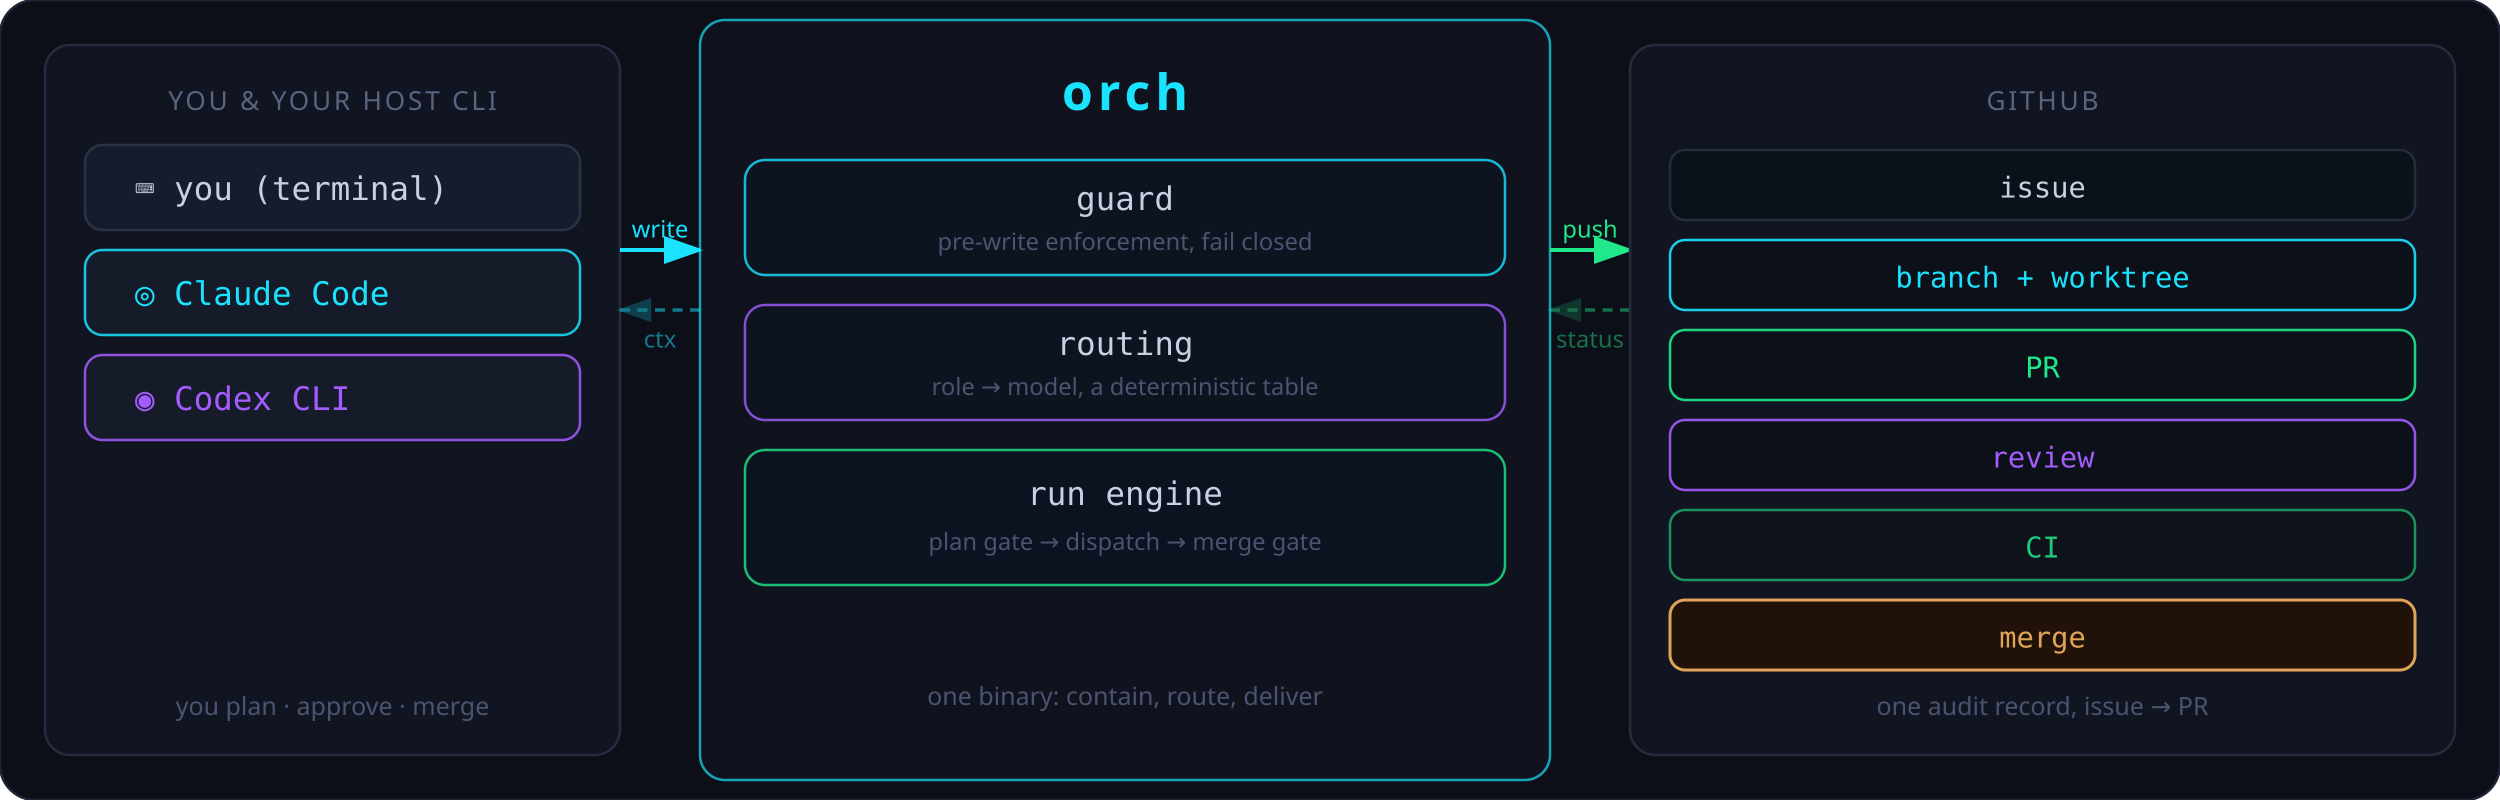
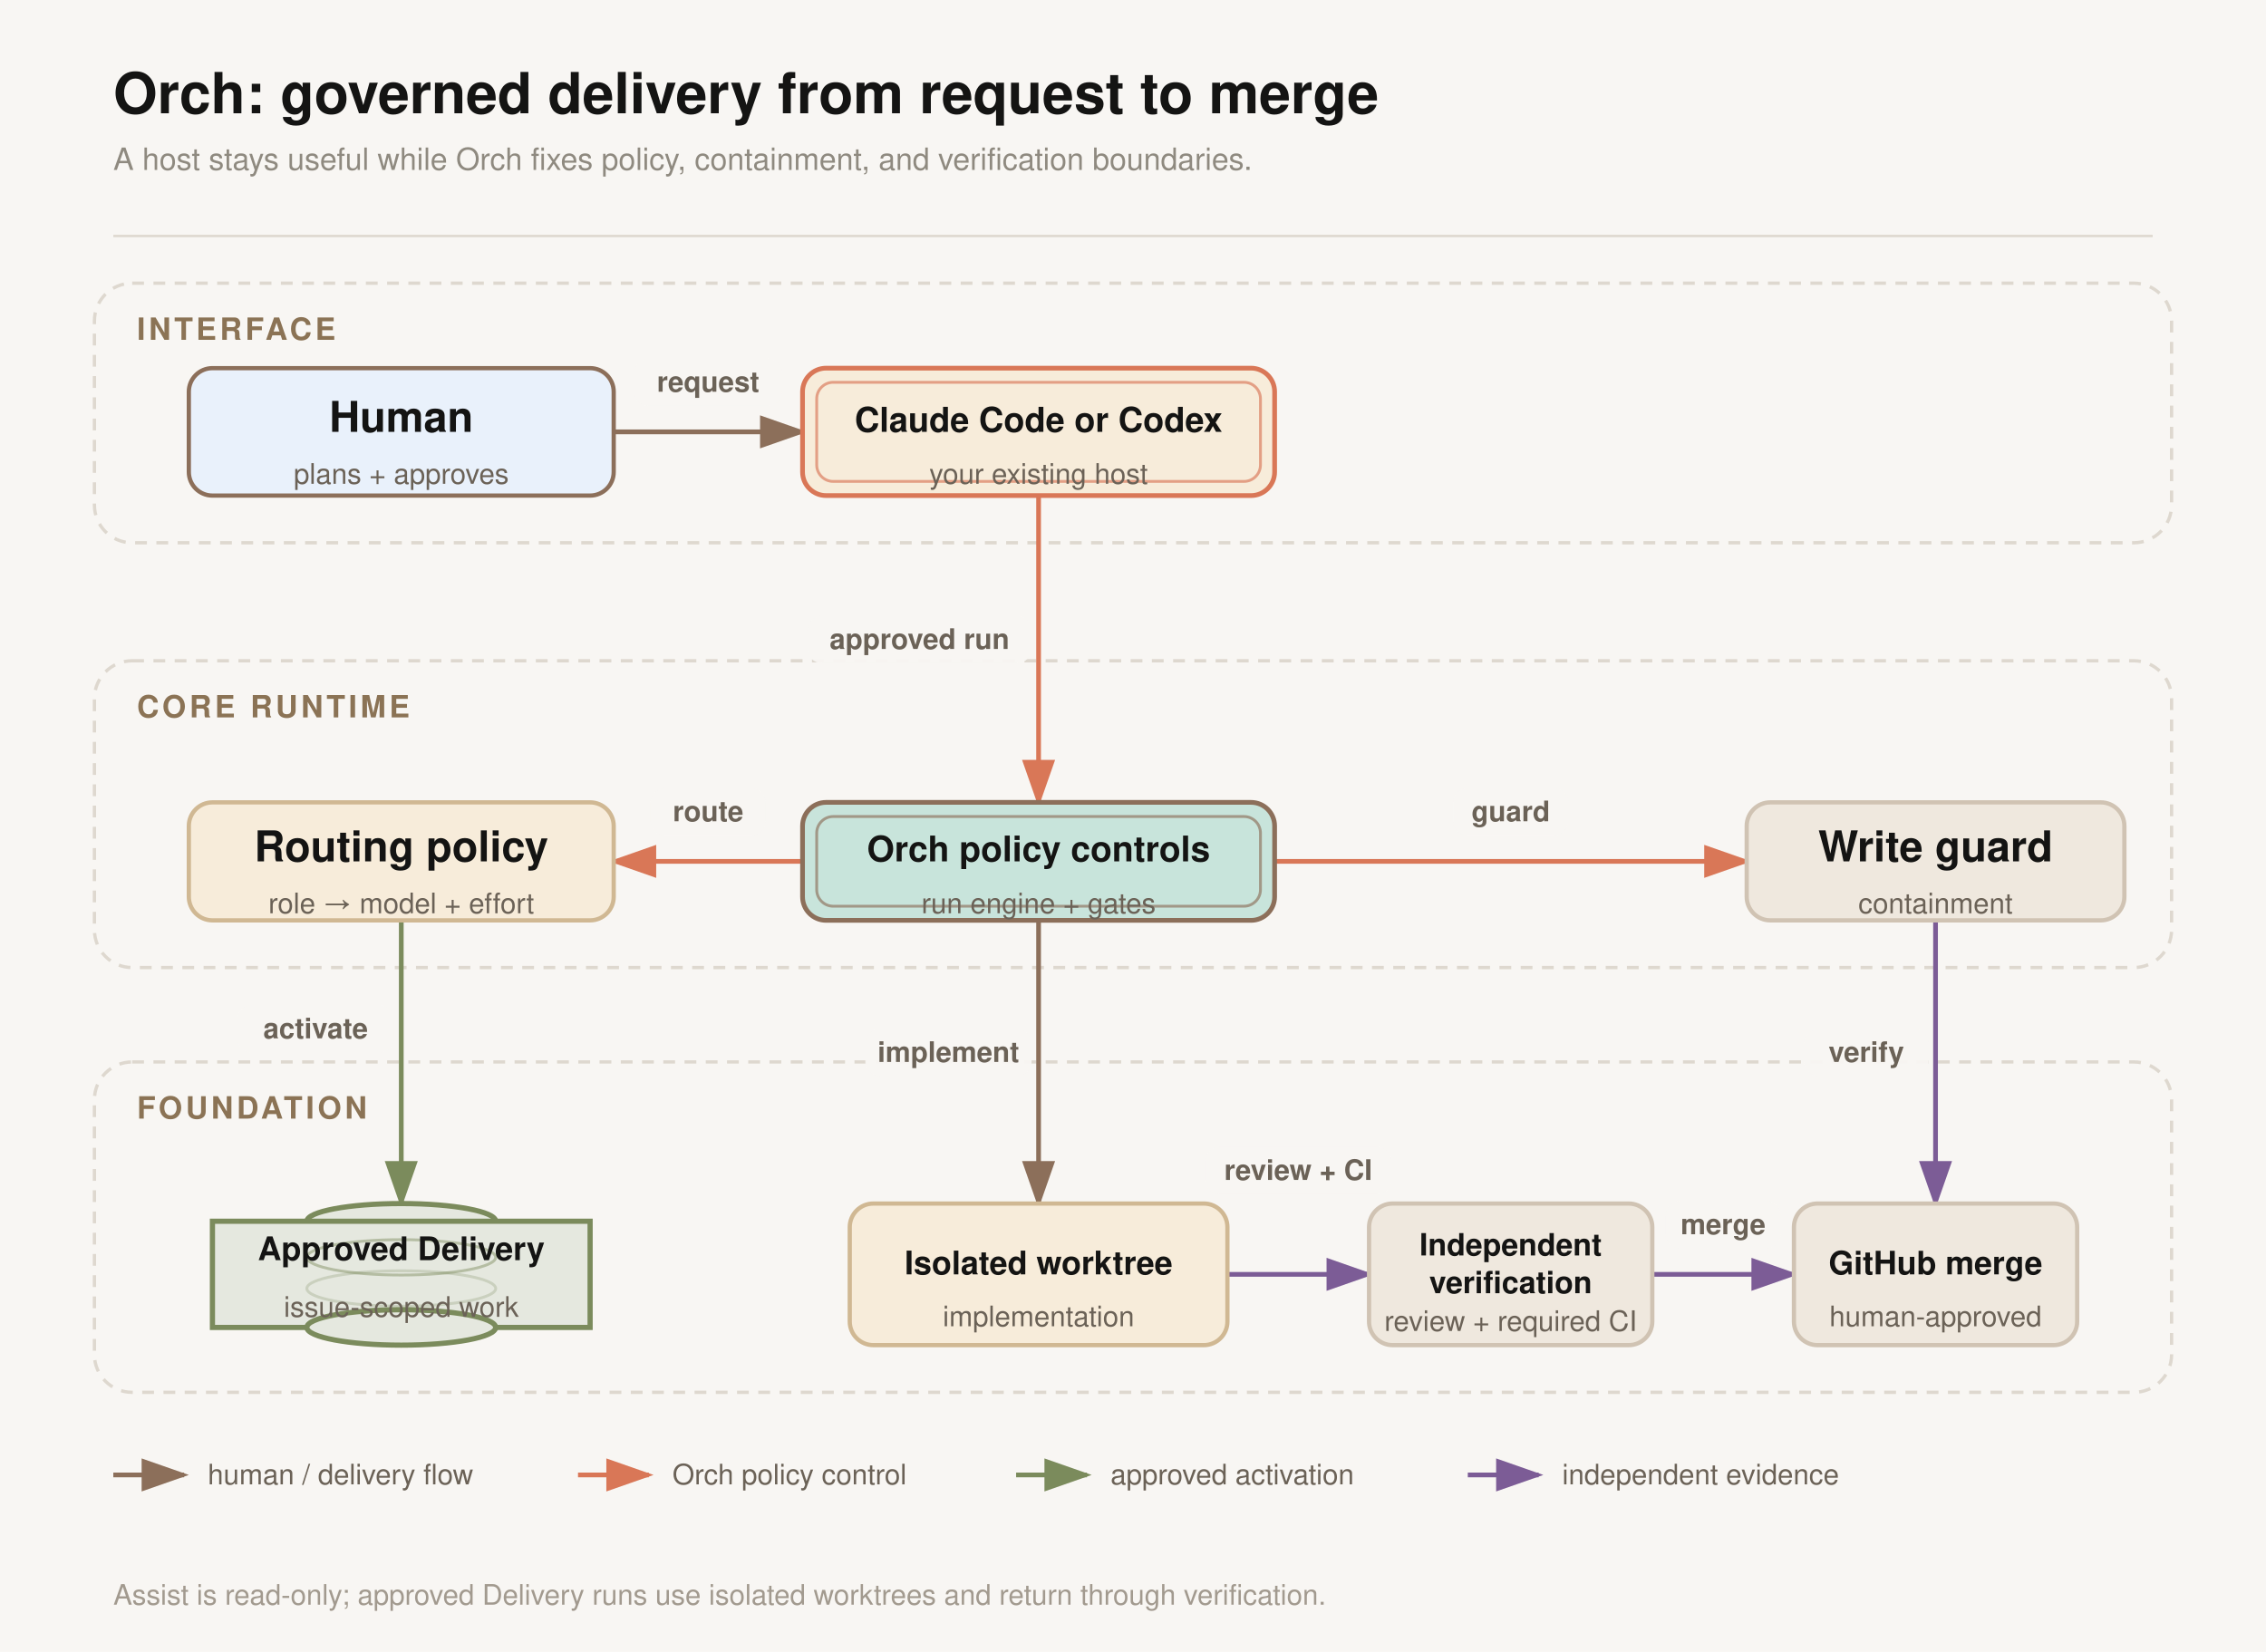
- <svg xmlns="http://www.w3.org/2000/svg" viewBox="0 0 1000 320" width="1000" height="320" style="max-width:100%;display:block;">
+ <svg xmlns="http://www.w3.org/2000/svg" viewBox="0 0 960 700" width="960" height="700" data-generator="fireworks-tech-graph" data-schema-version="1" data-text-metrics="heuristic-v1" data-style-id="6" data-visual-theme="Claude Official" data-diagram-type="architecture" data-motion-scene="governed-runtime" data-semantic-profile="generic" data-semantic-valid="true" data-quality-profile="showcase" data-max-bends-per-edge="2" data-max-total-bends="8" data-max-route-stretch="1.35" data-max-bridged-crossings="0" data-min-node-gap="40.0" data-min-container-gutter="20.0" data-min-label-clearance="4.0" data-min-segment-length="16.0">
  <defs>
-     <marker id="oa-right-cyan" markerWidth="10" markerHeight="7" refX="9" refY="3.5" orient="auto">
-       <polygon points="0 0, 10 3.5, 0 7" fill="#19e3ff" />
+     <marker id="arrowA" markerWidth="10" markerHeight="7" refX="9" refY="3.5" orient="auto">
+       <polygon points="0 0, 10 3.5, 0 7" fill="#d97757" />
    </marker>
-     <marker id="oa-right-cyan-dim" markerWidth="10" markerHeight="7" refX="9" refY="3.5" orient="auto">
-       <polygon points="0 0, 10 3.5, 0 7" fill="#19e3ff" opacity="0.45" />
+     <marker id="arrowB" markerWidth="10" markerHeight="7" refX="9" refY="3.5" orient="auto">
+       <polygon points="0 0, 10 3.5, 0 7" fill="#7b8b5c" />
    </marker>
-     <marker id="oa-right-green" markerWidth="10" markerHeight="7" refX="9" refY="3.5" orient="auto">
-       <polygon points="0 0, 10 3.5, 0 7" fill="#1fe88a" />
+     <marker id="arrowC" markerWidth="10" markerHeight="7" refX="9" refY="3.5" orient="auto">
+       <polygon points="0 0, 10 3.5, 0 7" fill="#8c6f5a" />
    </marker>
-     <marker id="oa-right-green-dim" markerWidth="10" markerHeight="7" refX="9" refY="3.5" orient="auto">
-       <polygon points="0 0, 10 3.5, 0 7" fill="#1fe88a" opacity="0.4" />
+     <marker id="arrowE" markerWidth="10" markerHeight="7" refX="9" refY="3.5" orient="auto">
+       <polygon points="0 0, 10 3.5, 0 7" fill="#b45309" />
    </marker>
+     <marker id="arrowF" markerWidth="10" markerHeight="7" refX="9" refY="3.5" orient="auto">
+       <polygon points="0 0, 10 3.5, 0 7" fill="#9a6fb0" />
+     </marker>
+     <marker id="arrowG" markerWidth="10" markerHeight="7" refX="9" refY="3.5" orient="auto">
+       <polygon points="0 0, 10 3.5, 0 7" fill="#7c5c96" />
+     </marker>
+     <marker id="arrowH" markerWidth="10" markerHeight="7" refX="9" refY="3.5" orient="auto">
+       <polygon points="0 0, 10 3.5, 0 7" fill="#8f8a80" />
+     </marker>
+     <style>
+     text { font-family: 'Helvetica Neue', Helvetica, Arial, 'PingFang SC', 'Microsoft YaHei', 'Microsoft JhengHei', 'SimHei', sans-serif; }
+     .title { font-size: 24px; font-weight: 700; fill: #141413; }
+     .subtitle { font-size: 13px; font-weight: 500; fill: #8f8a80; }
+     .section { font-size: 13px; font-weight: 700; fill: #8b7355; letter-spacing: 1.4px; }
+     .section-sub { font-size: 12px; font-weight: 500; fill: #b4aba0; }
+     .node-title { font-weight: 700; fill: #141413; }
+     .node-sub { font-size: 12px; font-weight: 500; fill: #6b6257; }
+     .node-type { font-size: 11px; font-weight: 700; fill: #a29a8f; letter-spacing: 0.08em; }
+     .arrow-label { font-size: 12px; font-weight: 600; fill: #6b6257; }
+     .legend { font-size: 12px; font-weight: 500; fill: #6b6257; }
+     .footnote { font-size: 12px; font-weight: 500; fill: #a29a8f; }
+     .metric-label { font-size: 8.5px; font-weight: 700; fill: #a29a8f; text-transform: uppercase; }
+     .metric-value { font-size: 9.5px; font-weight: 700; fill: #141413; }
+     </style>
  </defs>
-   <rect width="1000" height="320" rx="14" fill="#0c0e18" />
-   <rect width="1000" height="320" rx="14" fill="none" stroke="#1e2435" stroke-width="1" />
-   <rect x="18" y="18" width="230" height="284" rx="10" fill="#111521" stroke="#242c3e" stroke-width="1" />
-   <text x="133" y="44" text-anchor="middle" font-family="ui-sans-serif,system-ui,sans-serif" font-size="10.5" fill="#5a6480" letter-spacing="1.1">YOU &amp; YOUR HOST CLI</text>
-   <rect x="34" y="58" width="198" height="34" rx="7" fill="#161c2c" stroke="#2a3248" stroke-width="1" />
-   <text x="54" y="80" font-family="ui-monospace,monospace" font-size="13" fill="#c8d0e4">⌨  you (terminal)</text>
-   <rect x="34" y="100" width="198" height="34" rx="7" fill="#161c2c" stroke="#19e3ff" stroke-width="1" opacity="0.85" />
-   <text x="54" y="122" font-family="ui-monospace,monospace" font-size="13" fill="#19e3ff">◎  Claude Code</text>
-   <rect x="34" y="142" width="198" height="34" rx="7" fill="#161c2c" stroke="#a45cff" stroke-width="1" opacity="0.85" />
-   <text x="54" y="164" font-family="ui-monospace,monospace" font-size="13" fill="#a45cff">◉  Codex CLI</text>
-   <text x="133" y="286" text-anchor="middle" font-family="ui-sans-serif,system-ui,sans-serif" font-size="10" fill="#4a5470">you plan · approve · merge</text>
-   <line x1="248" y1="100" x2="280" y2="100" stroke="#19e3ff" stroke-width="1.6" marker-end="url(#oa-right-cyan)" />
-   <text x="264" y="95" text-anchor="middle" font-family="ui-sans-serif,system-ui,sans-serif" font-size="9.5" fill="#19e3ff">write</text>
-   <line x1="280" y1="124" x2="248" y2="124" stroke="#19e3ff" stroke-width="1.4" stroke-dasharray="4,3" opacity="0.5" marker-end="url(#oa-right-cyan-dim)" />
-   <text x="264" y="139" text-anchor="middle" font-family="ui-sans-serif,system-ui,sans-serif" font-size="9.5" fill="#19e3ff" opacity="0.5">ctx</text>
-   <rect x="280" y="8" width="340" height="304" rx="10" fill="#111521" stroke="#19e3ff" stroke-width="1" opacity="0.7" />
-   <text x="450" y="44" text-anchor="middle" font-family="ui-sans-serif,system-ui,sans-serif" font-size="20" font-weight="700" fill="#19e3ff" letter-spacing="2">orch</text>
-   <rect x="298" y="64" width="304" height="46" rx="8" fill="#0d1420" stroke="#19e3ff" stroke-width="1" opacity="0.8" />
-   <text x="450" y="84" text-anchor="middle" font-family="ui-monospace,monospace" font-size="13" fill="#c8d0e4">guard</text>
-   <text x="450" y="100" text-anchor="middle" font-family="ui-sans-serif,system-ui,sans-serif" font-size="9.5" fill="#4a5470">pre-write enforcement, fail closed</text>
-   <rect x="298" y="122" width="304" height="46" rx="8" fill="#0d1420" stroke="#a45cff" stroke-width="1" opacity="0.8" />
-   <text x="450" y="142" text-anchor="middle" font-family="ui-monospace,monospace" font-size="13" fill="#c8d0e4">routing</text>
-   <text x="450" y="158" text-anchor="middle" font-family="ui-sans-serif,system-ui,sans-serif" font-size="9.5" fill="#4a5470">role → model, a deterministic table</text>
-   <rect x="298" y="180" width="304" height="54" rx="8" fill="#0a1220" stroke="#1fe88a" stroke-width="1" opacity="0.8" />
-   <text x="450" y="202" text-anchor="middle" font-family="ui-monospace,monospace" font-size="13" fill="#c8d0e4">run engine</text>
-   <text x="450" y="220" text-anchor="middle" font-family="ui-sans-serif,system-ui,sans-serif" font-size="9.5" fill="#4a5470">plan gate → dispatch → merge gate</text>
-   <text x="450" y="282" text-anchor="middle" font-family="ui-sans-serif,system-ui,sans-serif" font-size="10" fill="#4a5470">one binary: contain, route, deliver</text>
-   <line x1="620" y1="100" x2="652" y2="100" stroke="#1fe88a" stroke-width="1.6" marker-end="url(#oa-right-green)" />
-   <text x="636" y="95" text-anchor="middle" font-family="ui-sans-serif,system-ui,sans-serif" font-size="9.5" fill="#1fe88a">push</text>
-   <line x1="652" y1="124" x2="620" y2="124" stroke="#1fe88a" stroke-width="1.4" stroke-dasharray="4,3" opacity="0.45" marker-end="url(#oa-right-green-dim)" />
-   <text x="636" y="139" text-anchor="middle" font-family="ui-sans-serif,system-ui,sans-serif" font-size="9.5" fill="#1fe88a" opacity="0.45">status</text>
-   <rect x="652" y="18" width="330" height="284" rx="10" fill="#111521" stroke="#242c3e" stroke-width="1" />
-   <text x="817" y="44" text-anchor="middle" font-family="ui-sans-serif,system-ui,sans-serif" font-size="10.5" fill="#5a6480" letter-spacing="1.1">GITHUB</text>
-   <rect x="668" y="60" width="298" height="28" rx="6" fill="#0b1118" stroke="#242c3e" stroke-width="1" />
-   <text x="817" y="79" text-anchor="middle" font-family="ui-monospace,monospace" font-size="11.5" fill="#c8d0e4">issue</text>
-   <rect x="668" y="96" width="298" height="28" rx="6" fill="#0b1118" stroke="#19e3ff" stroke-width="1" opacity="0.9" />
-   <text x="817" y="115" text-anchor="middle" font-family="ui-monospace,monospace" font-size="11.5" fill="#19e3ff">branch + worktree</text>
-   <rect x="668" y="132" width="298" height="28" rx="6" fill="#0b1118" stroke="#1fe88a" stroke-width="1" opacity="0.9" />
-   <text x="817" y="151" text-anchor="middle" font-family="ui-monospace,monospace" font-size="11.5" fill="#1fe88a">PR</text>
-   <rect x="668" y="168" width="298" height="28" rx="6" fill="#0b1118" stroke="#a45cff" stroke-width="1" opacity="0.9" />
-   <text x="817" y="187" text-anchor="middle" font-family="ui-monospace,monospace" font-size="11.5" fill="#a45cff">review</text>
-   <rect x="668" y="204" width="298" height="28" rx="6" fill="#0b1118" stroke="#1fe88a" stroke-width="1" opacity="0.6" />
-   <text x="817" y="223" text-anchor="middle" font-family="ui-monospace,monospace" font-size="11.5" fill="#1fe88a" opacity="0.85">CI</text>
-   <rect x="668" y="240" width="298" height="28" rx="6" fill="#201208" stroke="#e0a458" stroke-width="1.2" />
-   <text x="817" y="259" text-anchor="middle" font-family="ui-monospace,monospace" font-size="11.5" fill="#e0a458">merge</text>
-   <text x="817" y="286" text-anchor="middle" font-family="ui-sans-serif,system-ui,sans-serif" font-size="10" fill="#4a5470">one audit record, issue → PR</text>
+   <rect data-graph-role="background" width="960.0" height="700.0" fill="#f8f6f3" />
+   <text x="48.0" y="48" text-anchor="start" class="title">Orch: governed delivery from request to merge</text>
+   <text x="48.0" y="72" text-anchor="start" class="subtitle">A host stays useful while Orch fixes policy, containment, and verification boundaries.</text>
+   <line x1="48" y1="100" x2="912.0" y2="100" stroke="#ded8cf" stroke-width="1" />
+   <g id="interface" data-graph-role="container" data-container-id="interface" data-semantic-role="boundary" data-graph-bounds="40,120,920,230">
+     <rect data-graph-role="container" x="40.0" y="120.0" width="880.0" height="110.0" rx="16.0" fill="none" stroke="#ded8cf" stroke-width="1.4" stroke-dasharray="5 4" />
+     <text x="58.0" y="144.0" class="section">INTERFACE</text>
+     <rect id="interface-header" data-graph-role="reserved" data-reserved-kind="container-header" x="48" y="126" width="94.48" height="30" fill="none" stroke="none" />
+   </g>
+   <g id="core" data-graph-role="container" data-container-id="core" data-semantic-role="boundary" data-graph-bounds="40,280,920,410">
+     <rect data-graph-role="container" x="40.0" y="280.0" width="880.0" height="130.0" rx="16.0" fill="none" stroke="#ded8cf" stroke-width="1.4" stroke-dasharray="5 4" />
+     <text x="58.0" y="304.0" class="section">CORE RUNTIME</text>
+     <rect id="core-header" data-graph-role="reserved" data-reserved-kind="container-header" x="48" y="286" width="117.36" height="30" fill="none" stroke="none" />
+   </g>
+   <g id="foundation" data-graph-role="container" data-container-id="foundation" data-semantic-role="boundary" data-graph-bounds="40,450,920,590">
+     <rect data-graph-role="container" x="40.0" y="450.0" width="880.0" height="140.0" rx="16.0" fill="none" stroke="#ded8cf" stroke-width="1.4" stroke-dasharray="5 4" />
+     <text x="58.0" y="474.0" class="section">FOUNDATION</text>
+     <rect id="foundation-header" data-graph-role="reserved" data-reserved-kind="container-header" x="48" y="456" width="102.02" height="30" fill="none" stroke="none" />
+   </g>
+   <path id="request" data-graph-role="edge" data-edge-id="request" data-source="client" data-target="gateway" data-edge-kind="flow" data-topic-id="" data-flow="read" data-motion-role="ingress" data-motion-stage="1" data-motion-order="0" data-protocol="" data-via="" data-critical-path-id="" data-critical-hop="" data-critical-hops="" data-critical="false" data-bends="0" data-route-stretch="1.0" data-bridges="" d="M 260,183 L 340,183" fill="none" stroke="#8c6f5a" stroke-width="2.0" stroke-linecap="round" stroke-linejoin="round" marker-end="url(#arrowC)" />
+   <path id="dispatch" data-graph-role="edge" data-edge-id="dispatch" data-source="gateway" data-target="runtime" data-edge-kind="flow" data-topic-id="" data-flow="control" data-motion-role="dispatch" data-motion-stage="2" data-motion-order="0" data-protocol="" data-via="" data-critical-path-id="" data-critical-hop="" data-critical-hops="" data-critical="false" data-bends="0" data-route-stretch="1.0" data-bridges="" d="M 440,210 L 440,340" fill="none" stroke="#d97757" stroke-width="2.0" stroke-linecap="round" stroke-linejoin="round" marker-end="url(#arrowA)" />
+   <path id="plan" data-graph-role="edge" data-edge-id="plan" data-source="runtime" data-target="planner" data-edge-kind="flow" data-topic-id="" data-flow="control" data-motion-role="runtime-branch" data-motion-stage="3" data-motion-order="0" data-protocol="" data-via="" data-critical-path-id="" data-critical-hop="" data-critical-hops="" data-critical="false" data-bends="0" data-route-stretch="1.0" data-bridges="" d="M 340,365 L 260,365" fill="none" stroke="#d97757" stroke-width="2.0" stroke-linecap="round" stroke-linejoin="round" marker-end="url(#arrowA)" />
+   <path id="enforce" data-graph-role="edge" data-edge-id="enforce" data-source="runtime" data-target="guardrails" data-edge-kind="flow" data-topic-id="" data-flow="control" data-motion-role="runtime-branch" data-motion-stage="3" data-motion-order="1" data-protocol="" data-via="" data-critical-path-id="" data-critical-hop="" data-critical-hops="" data-critical="false" data-bends="0" data-route-stretch="1.0" data-bridges="" d="M 540,365 L 740,365" fill="none" stroke="#d97757" stroke-width="2.0" stroke-linecap="round" stroke-linejoin="round" marker-end="url(#arrowA)" />
+   <path id="remember" data-graph-role="edge" data-edge-id="remember" data-source="planner" data-target="memory" data-edge-kind="flow" data-topic-id="" data-flow="write" data-motion-role="foundation" data-motion-stage="4" data-motion-order="0" data-protocol="" data-via="" data-critical-path-id="" data-critical-hop="" data-critical-hops="" data-critical="false" data-bends="0" data-route-stretch="1.0" data-bridges="" d="M 170,390 L 170,510" fill="none" stroke="#7b8b5c" stroke-width="2.0" stroke-linecap="round" stroke-linejoin="round" marker-end="url(#arrowB)" />
+   <path id="act" data-graph-role="edge" data-edge-id="act" data-source="runtime" data-target="tools" data-edge-kind="flow" data-topic-id="" data-flow="read" data-motion-role="runtime-branch" data-motion-stage="3" data-motion-order="2" data-protocol="" data-via="" data-critical-path-id="" data-critical-hop="" data-critical-hops="" data-critical="false" data-bends="0" data-route-stretch="1.0" data-bridges="" d="M 440,390 L 440,510" fill="none" stroke="#8c6f5a" stroke-width="2.0" stroke-linecap="round" stroke-linejoin="round" marker-end="url(#arrowC)" />
+   <path id="register" data-graph-role="edge" data-edge-id="register" data-source="guardrails" data-target="registry" data-edge-kind="flow" data-topic-id="" data-flow="feedback" data-motion-role="foundation" data-motion-stage="4" data-motion-order="1" data-protocol="" data-via="" data-critical-path-id="" data-critical-hop="" data-critical-hops="" data-critical="false" data-bends="0" data-route-stretch="1.0" data-bridges="" d="M 820,390 L 820,510" fill="none" stroke="#7c5c96" stroke-width="2.0" stroke-linecap="round" stroke-linejoin="round" marker-end="url(#arrowG)" />
+   <path id="trace" data-graph-role="edge" data-edge-id="trace" data-source="tools" data-target="observability" data-edge-kind="flow" data-topic-id="" data-flow="feedback" data-motion-role="foundation" data-motion-stage="4" data-motion-order="2" data-protocol="" data-via="" data-critical-path-id="" data-critical-hop="" data-critical-hops="" data-critical="false" data-bends="0" data-route-stretch="1.0" data-bridges="" d="M 520,540 L 580,540" fill="none" stroke="#7c5c96" stroke-width="2.0" stroke-linecap="round" stroke-linejoin="round" marker-end="url(#arrowG)" />
+   <path id="promote" data-graph-role="edge" data-edge-id="promote" data-source="observability" data-target="registry" data-edge-kind="flow" data-topic-id="" data-flow="feedback" data-motion-role="promote" data-motion-stage="5" data-motion-order="0" data-protocol="" data-via="" data-critical-path-id="" data-critical-hop="" data-critical-hops="" data-critical="false" data-bends="0" data-route-stretch="1.0" data-bridges="" d="M 700,540 L 760,540" fill="none" stroke="#7c5c96" stroke-width="2.0" stroke-linecap="round" stroke-linejoin="round" marker-end="url(#arrowG)" />
+   <g id="node-client" data-graph-role="node" data-node-id="client" data-semantic-role="rect" data-motion-role="" data-motion-stage="" data-motion-order="" data-parent="" data-deployment-id="" data-topic-id="" data-span-id="" data-station-order="" data-status="" data-start-ms="" data-duration-ms="" data-parent-span="" data-graph-bounds="80,156,260,210">
+     <rect x="80.0" y="156.0" width="180.0" height="54.0" rx="10.0" fill="#e9f1fb" stroke="#8c6f5a" stroke-width="1.8" />
+     <text x="170.0" y="183.0" text-anchor="middle" class="node-title" font-size="18.0">Human</text>
+     <text x="170.0" y="205.0" text-anchor="middle" class="node-sub">plans + approves</text>
+   </g>
+   <g id="node-gateway" data-graph-role="node" data-node-id="gateway" data-semantic-role="double_rect" data-motion-role="" data-motion-stage="" data-motion-order="" data-parent="" data-deployment-id="" data-topic-id="" data-span-id="" data-station-order="" data-status="" data-start-ms="" data-duration-ms="" data-parent-span="" data-graph-bounds="340,156,540,210">
+     <rect x="340.0" y="156.0" width="200.0" height="54.0" rx="10.0" fill="#f7ecda" stroke="#d97757" stroke-width="2.0" />
+     <rect x="346.0" y="162.0" width="188.0" height="42.0" rx="7.0" fill="none" stroke="#d97757" stroke-width="1.2" opacity="0.65" />
+     <text x="440.0" y="183.0" text-anchor="middle" class="node-title" font-size="14.56">Claude Code or Codex</text>
+     <text x="440.0" y="205.0" text-anchor="middle" class="node-sub">your existing host</text>
+   </g>
+   <g id="node-planner" data-graph-role="node" data-node-id="planner" data-semantic-role="rect" data-motion-role="" data-motion-stage="" data-motion-order="" data-parent="" data-deployment-id="" data-topic-id="" data-span-id="" data-station-order="" data-status="" data-start-ms="" data-duration-ms="" data-parent-span="" data-graph-bounds="80,340,260,390">
+     <rect x="80.0" y="340.0" width="180.0" height="50.0" rx="10.0" fill="#f7ecda" stroke="#d0b893" stroke-width="1.8" />
+     <text x="170.0" y="365.0" text-anchor="middle" class="node-title" font-size="18.0">Routing policy</text>
+     <text x="170.0" y="387.0" text-anchor="middle" class="node-sub">role → model + effort</text>
+   </g>
+   <g id="node-runtime" data-graph-role="node" data-node-id="runtime" data-semantic-role="double_rect" data-motion-role="" data-motion-stage="" data-motion-order="" data-parent="" data-deployment-id="" data-topic-id="" data-span-id="" data-station-order="" data-status="" data-start-ms="" data-duration-ms="" data-parent-span="" data-graph-bounds="340,340,540,390">
+     <rect x="340.0" y="340.0" width="200.0" height="50.0" rx="10.0" fill="#c8e4db" stroke="#8c6f5a" stroke-width="2.0" />
+     <rect x="346.0" y="346.0" width="188.0" height="38.0" rx="7.0" fill="none" stroke="#8c6f5a" stroke-width="1.2" opacity="0.65" />
+     <text x="440.0" y="365.0" text-anchor="middle" class="node-title" font-size="14.98">Orch policy controls</text>
+     <text x="440.0" y="387.0" text-anchor="middle" class="node-sub">run engine + gates</text>
+   </g>
+   <g id="node-guardrails" data-graph-role="node" data-node-id="guardrails" data-semantic-role="rect" data-motion-role="" data-motion-stage="" data-motion-order="" data-parent="" data-deployment-id="" data-topic-id="" data-span-id="" data-station-order="" data-status="" data-start-ms="" data-duration-ms="" data-parent-span="" data-graph-bounds="740,340,900,390">
+     <rect x="740.0" y="340.0" width="160.0" height="50.0" rx="10.0" fill="#efe8de" stroke="#d0c3b3" stroke-width="1.8" />
+     <text x="820.0" y="365.0" text-anchor="middle" class="node-title" font-size="18.0">Write guard</text>
+     <text x="820.0" y="387.0" text-anchor="middle" class="node-sub">containment</text>
+   </g>
+   <g id="node-memory" data-graph-role="node" data-node-id="memory" data-semantic-role="cylinder" data-motion-role="" data-motion-stage="" data-motion-order="" data-parent="" data-deployment-id="" data-topic-id="" data-span-id="" data-station-order="" data-status="" data-start-ms="" data-duration-ms="" data-parent-span="" data-graph-bounds="90,510,250,570">
+     <ellipse cx="170.0" cy="517.5" rx="40.0" ry="7.5" fill="#e5e8df" stroke="#7b8b5c" stroke-width="2.2" />
+     <rect x="90.0" y="517.5" width="160.0" height="45.0" fill="#e5e8df" stroke="#7b8b5c" stroke-width="2.2" />
+     <ellipse cx="170.0" cy="562.5" rx="40.0" ry="7.5" fill="#e5e8df" stroke="#7b8b5c" stroke-width="2.2" />
+     <ellipse cx="170.0" cy="532.8" rx="40.0" ry="7.5" fill="none" stroke="#7b8b5c" stroke-opacity="0.45" stroke-width="1.2" />
+     <ellipse cx="170.0" cy="546.0" rx="40.0" ry="7.5" fill="none" stroke="#7b8b5c" stroke-opacity="0.25" stroke-width="1.2" />
+     <text x="170.0" y="534.0" text-anchor="middle" class="node-title" font-size="13.8">Approved Delivery</text>
+     <text x="170.0" y="558.0" text-anchor="middle" class="node-sub">issue-scoped work</text>
+   </g>
+   <g id="node-tools" data-graph-role="node" data-node-id="tools" data-semantic-role="rect" data-motion-role="" data-motion-stage="" data-motion-order="" data-parent="" data-deployment-id="" data-topic-id="" data-span-id="" data-station-order="" data-status="" data-start-ms="" data-duration-ms="" data-parent-span="" data-graph-bounds="360,510,520,570">
+     <rect x="360.0" y="510.0" width="160.0" height="60.0" rx="10.0" fill="#f7ecda" stroke="#d0b893" stroke-width="1.8" />
+     <text x="440.0" y="540.0" text-anchor="middle" class="node-title" font-size="13.8">Isolated worktree</text>
+     <text x="440.0" y="562.0" text-anchor="middle" class="node-sub">implementation</text>
+   </g>
+   <g id="node-observability" data-graph-role="node" data-node-id="observability" data-semantic-role="rect" data-motion-role="" data-motion-stage="" data-motion-order="" data-parent="" data-deployment-id="" data-topic-id="" data-span-id="" data-station-order="" data-status="" data-start-ms="" data-duration-ms="" data-parent-span="" data-graph-bounds="580,510,700,570">
+     <rect x="580.0" y="510.0" width="120.0" height="60.0" rx="10.0" fill="#efe8de" stroke="#d0c3b3" stroke-width="1.8" />
+     <text x="640.0" y="532.0" text-anchor="middle" class="node-title" font-size="13.0">Independent</text>
+     <text x="640.0" y="548.0" text-anchor="middle" class="node-title" font-size="13.0">verification</text>
+     <text x="640.0" y="564.0" text-anchor="middle" class="node-sub">review + required CI</text>
+   </g>
+   <g id="node-registry" data-graph-role="node" data-node-id="registry" data-semantic-role="rect" data-motion-role="" data-motion-stage="" data-motion-order="" data-parent="" data-deployment-id="" data-topic-id="" data-span-id="" data-station-order="" data-status="" data-start-ms="" data-duration-ms="" data-parent-span="" data-graph-bounds="760,510,880,570">
+     <rect x="760.0" y="510.0" width="120.0" height="60.0" rx="10.0" fill="#efe8de" stroke="#d0c3b3" stroke-width="1.8" />
+     <text x="820.0" y="540.0" text-anchor="middle" class="node-title" font-size="13.71">GitHub merge</text>
+     <text x="820.0" y="562.0" text-anchor="middle" class="node-sub">human-approved</text>
+   </g>
+   <g id="request-label" data-graph-role="label" data-owner="request" data-graph-bounds="268.64,152,331.36,172">
+     <rect x="268.64" y="152.0" width="62.72" height="20" rx="6" fill="#f8f6f3" opacity="0.96" />
+     <text x="300.0" y="166.0" text-anchor="middle" class="arrow-label">request</text>
+   </g>
+   <g id="dispatch-label" data-graph-role="label" data-owner="dispatch" data-graph-bounds="342.12,261,437,281">
+     <rect x="342.12" y="261.0" width="94.88" height="20" rx="6" fill="#f8f6f3" opacity="0.96" />
+     <text x="389.56" y="275.0" text-anchor="middle" class="arrow-label">approved run</text>
+   </g>
+   <g id="plan-label" data-graph-role="label" data-owner="plan" data-graph-bounds="275.6,334,324.4,354">
+     <rect x="275.6" y="334.0" width="48.8" height="20" rx="6" fill="#f8f6f3" opacity="0.96" />
+     <text x="300.0" y="348.0" text-anchor="middle" class="arrow-label">route</text>
+   </g>
+   <g id="enforce-label" data-graph-role="label" data-owner="enforce" data-graph-bounds="615.6,334,664.4,354">
+     <rect x="615.6" y="334.0" width="48.8" height="20" rx="6" fill="#f8f6f3" opacity="0.96" />
+     <text x="640.0" y="348.0" text-anchor="middle" class="arrow-label">guard</text>
+   </g>
+   <g id="remember-label" data-graph-role="label" data-owner="remember" data-graph-bounds="100.44,426,167,446">
+     <rect x="100.44" y="426.0" width="66.56" height="20" rx="6" fill="#f8f6f3" opacity="0.96" />
+     <text x="133.72" y="440.0" text-anchor="middle" class="arrow-label">activate</text>
+   </g>
+   <g id="act-label" data-graph-role="label" data-owner="act" data-graph-bounds="366.6,436,437,456">
+     <rect x="366.6" y="436.0" width="70.4" height="20" rx="6" fill="#f8f6f3" opacity="0.96" />
+     <text x="401.8" y="450.0" text-anchor="middle" class="arrow-label">implement</text>
+   </g>
+   <g id="register-label" data-graph-role="label" data-owner="register" data-graph-bounds="764.36,436,817,456">
+     <rect x="764.36" y="436.0" width="52.64" height="20" rx="6" fill="#f8f6f3" opacity="0.96" />
+     <text x="790.68" y="450.0" text-anchor="middle" class="arrow-label">verify</text>
+   </g>
+   <g id="trace-label" data-graph-role="label" data-owner="trace" data-graph-bounds="510.48,486,589.52,506">
+     <rect x="510.48" y="486.0" width="79.04" height="20" rx="6" fill="#f8f6f3" opacity="0.96" />
+     <text x="550.0" y="500.0" text-anchor="middle" class="arrow-label">review + CI</text>
+   </g>
+   <g id="promote-label" data-graph-role="label" data-owner="promote" data-graph-bounds="705.6,509,754.4,529">
+     <rect x="705.6" y="509.0" width="48.8" height="20" rx="6" fill="#f8f6f3" opacity="0.96" />
+     <text x="730.0" y="523.0" text-anchor="middle" class="arrow-label">merge</text>
+   </g>
+   <g id="legend" data-graph-role="legend">
+     <rect id="legend-zone" data-graph-role="reserved" data-reserved-kind="legend" x="38" y="611" width="774.16" height="46" rx="10" fill="none" stroke="none" />
+     <line data-graph-role="decoration" x1="48.0" y1="625.0" x2="78.0" y2="625.0" stroke="#8c6f5a" stroke-width="2.0" marker-end="url(#arrowC)" />
+     <text data-graph-role="decoration" x="88.0" y="629.0" class="legend">human / delivery flow</text>
+     <line data-graph-role="decoration" x1="244.88" y1="625.0" x2="274.88" y2="625.0" stroke="#d97757" stroke-width="2.0" marker-end="url(#arrowA)" />
+     <text data-graph-role="decoration" x="284.88" y="629.0" class="legend">Orch policy control</text>
+     <line data-graph-role="decoration" x1="430.48" y1="625.0" x2="460.48" y2="625.0" stroke="#7b8b5c" stroke-width="2.0" marker-end="url(#arrowB)" />
+     <text data-graph-role="decoration" x="470.48" y="629.0" class="legend">approved activation</text>
+     <line data-graph-role="decoration" x1="621.84" y1="625.0" x2="651.84" y2="625.0" stroke="#7c5c96" stroke-width="2.0" marker-end="url(#arrowG)" />
+     <text data-graph-role="decoration" x="661.84" y="629.0" class="legend">independent evidence</text>
+   </g>
+   <g id="footer" data-graph-role="reserved" data-graph-bounds="48,668,741,684">
+     <text x="48.0" y="680.0" class="footnote">Assist is read-only; approved Delivery runs use isolated worktrees and return through verification.</text>
+   </g>
</svg>
